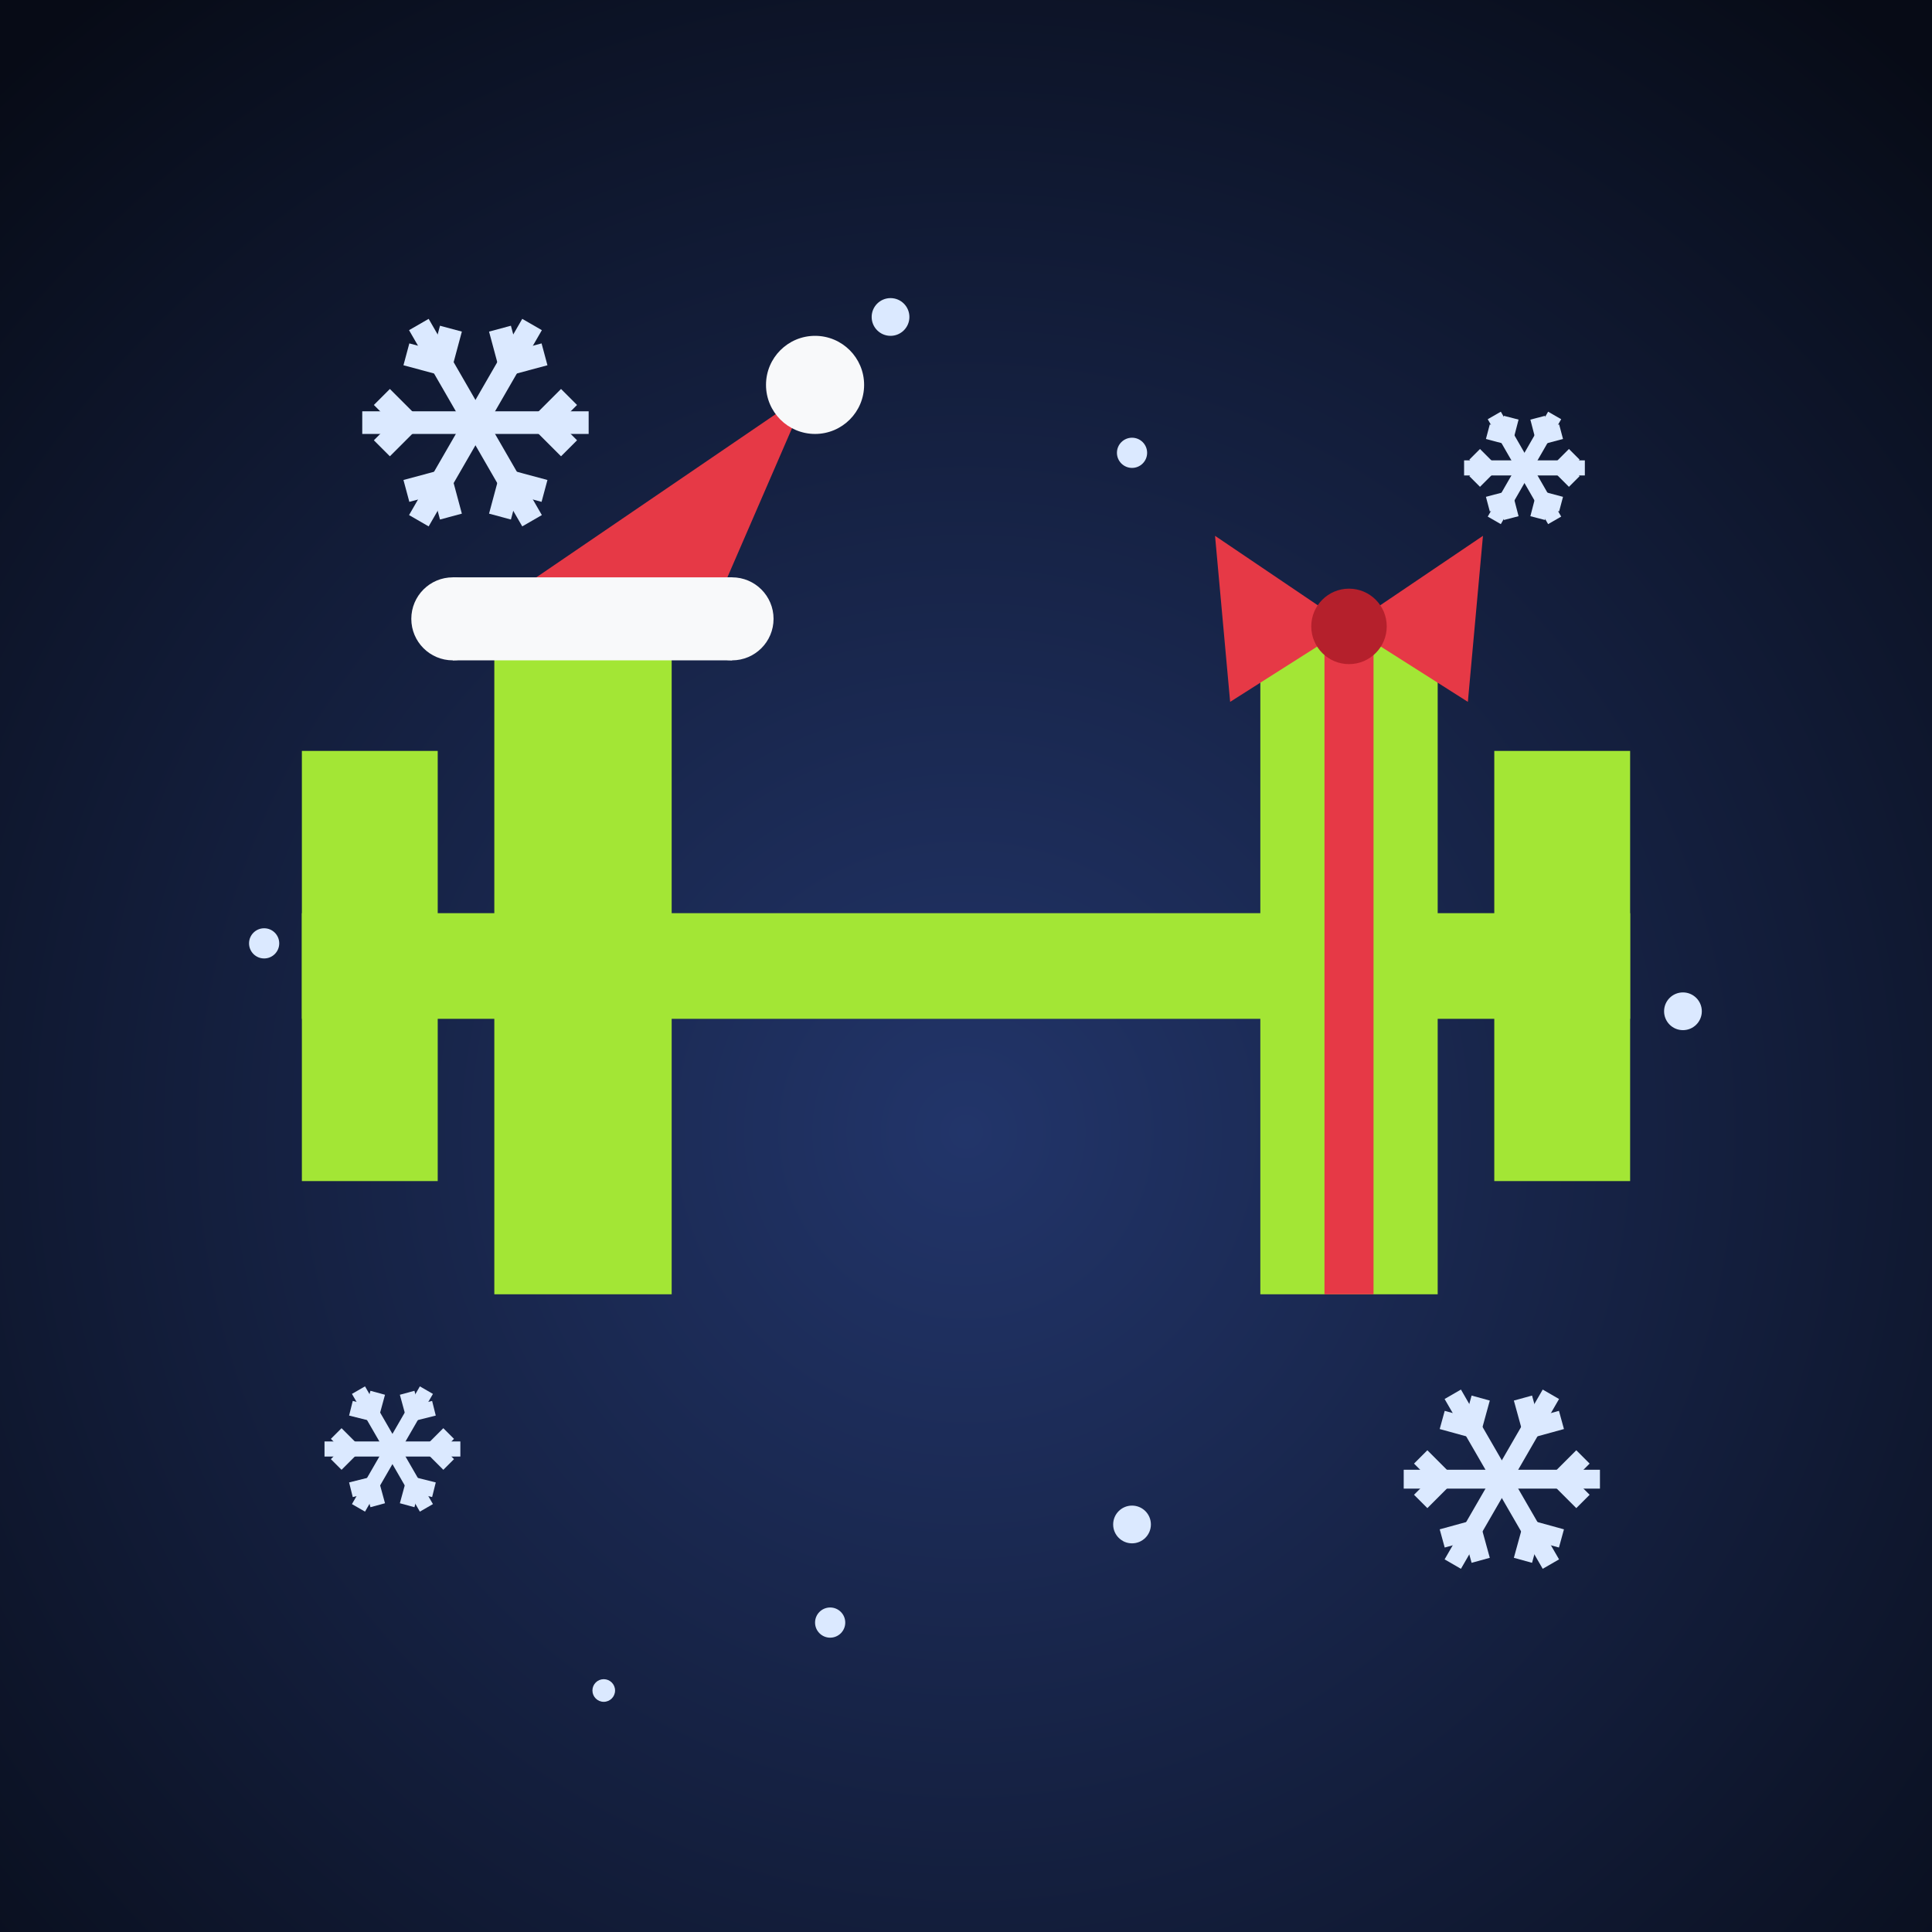
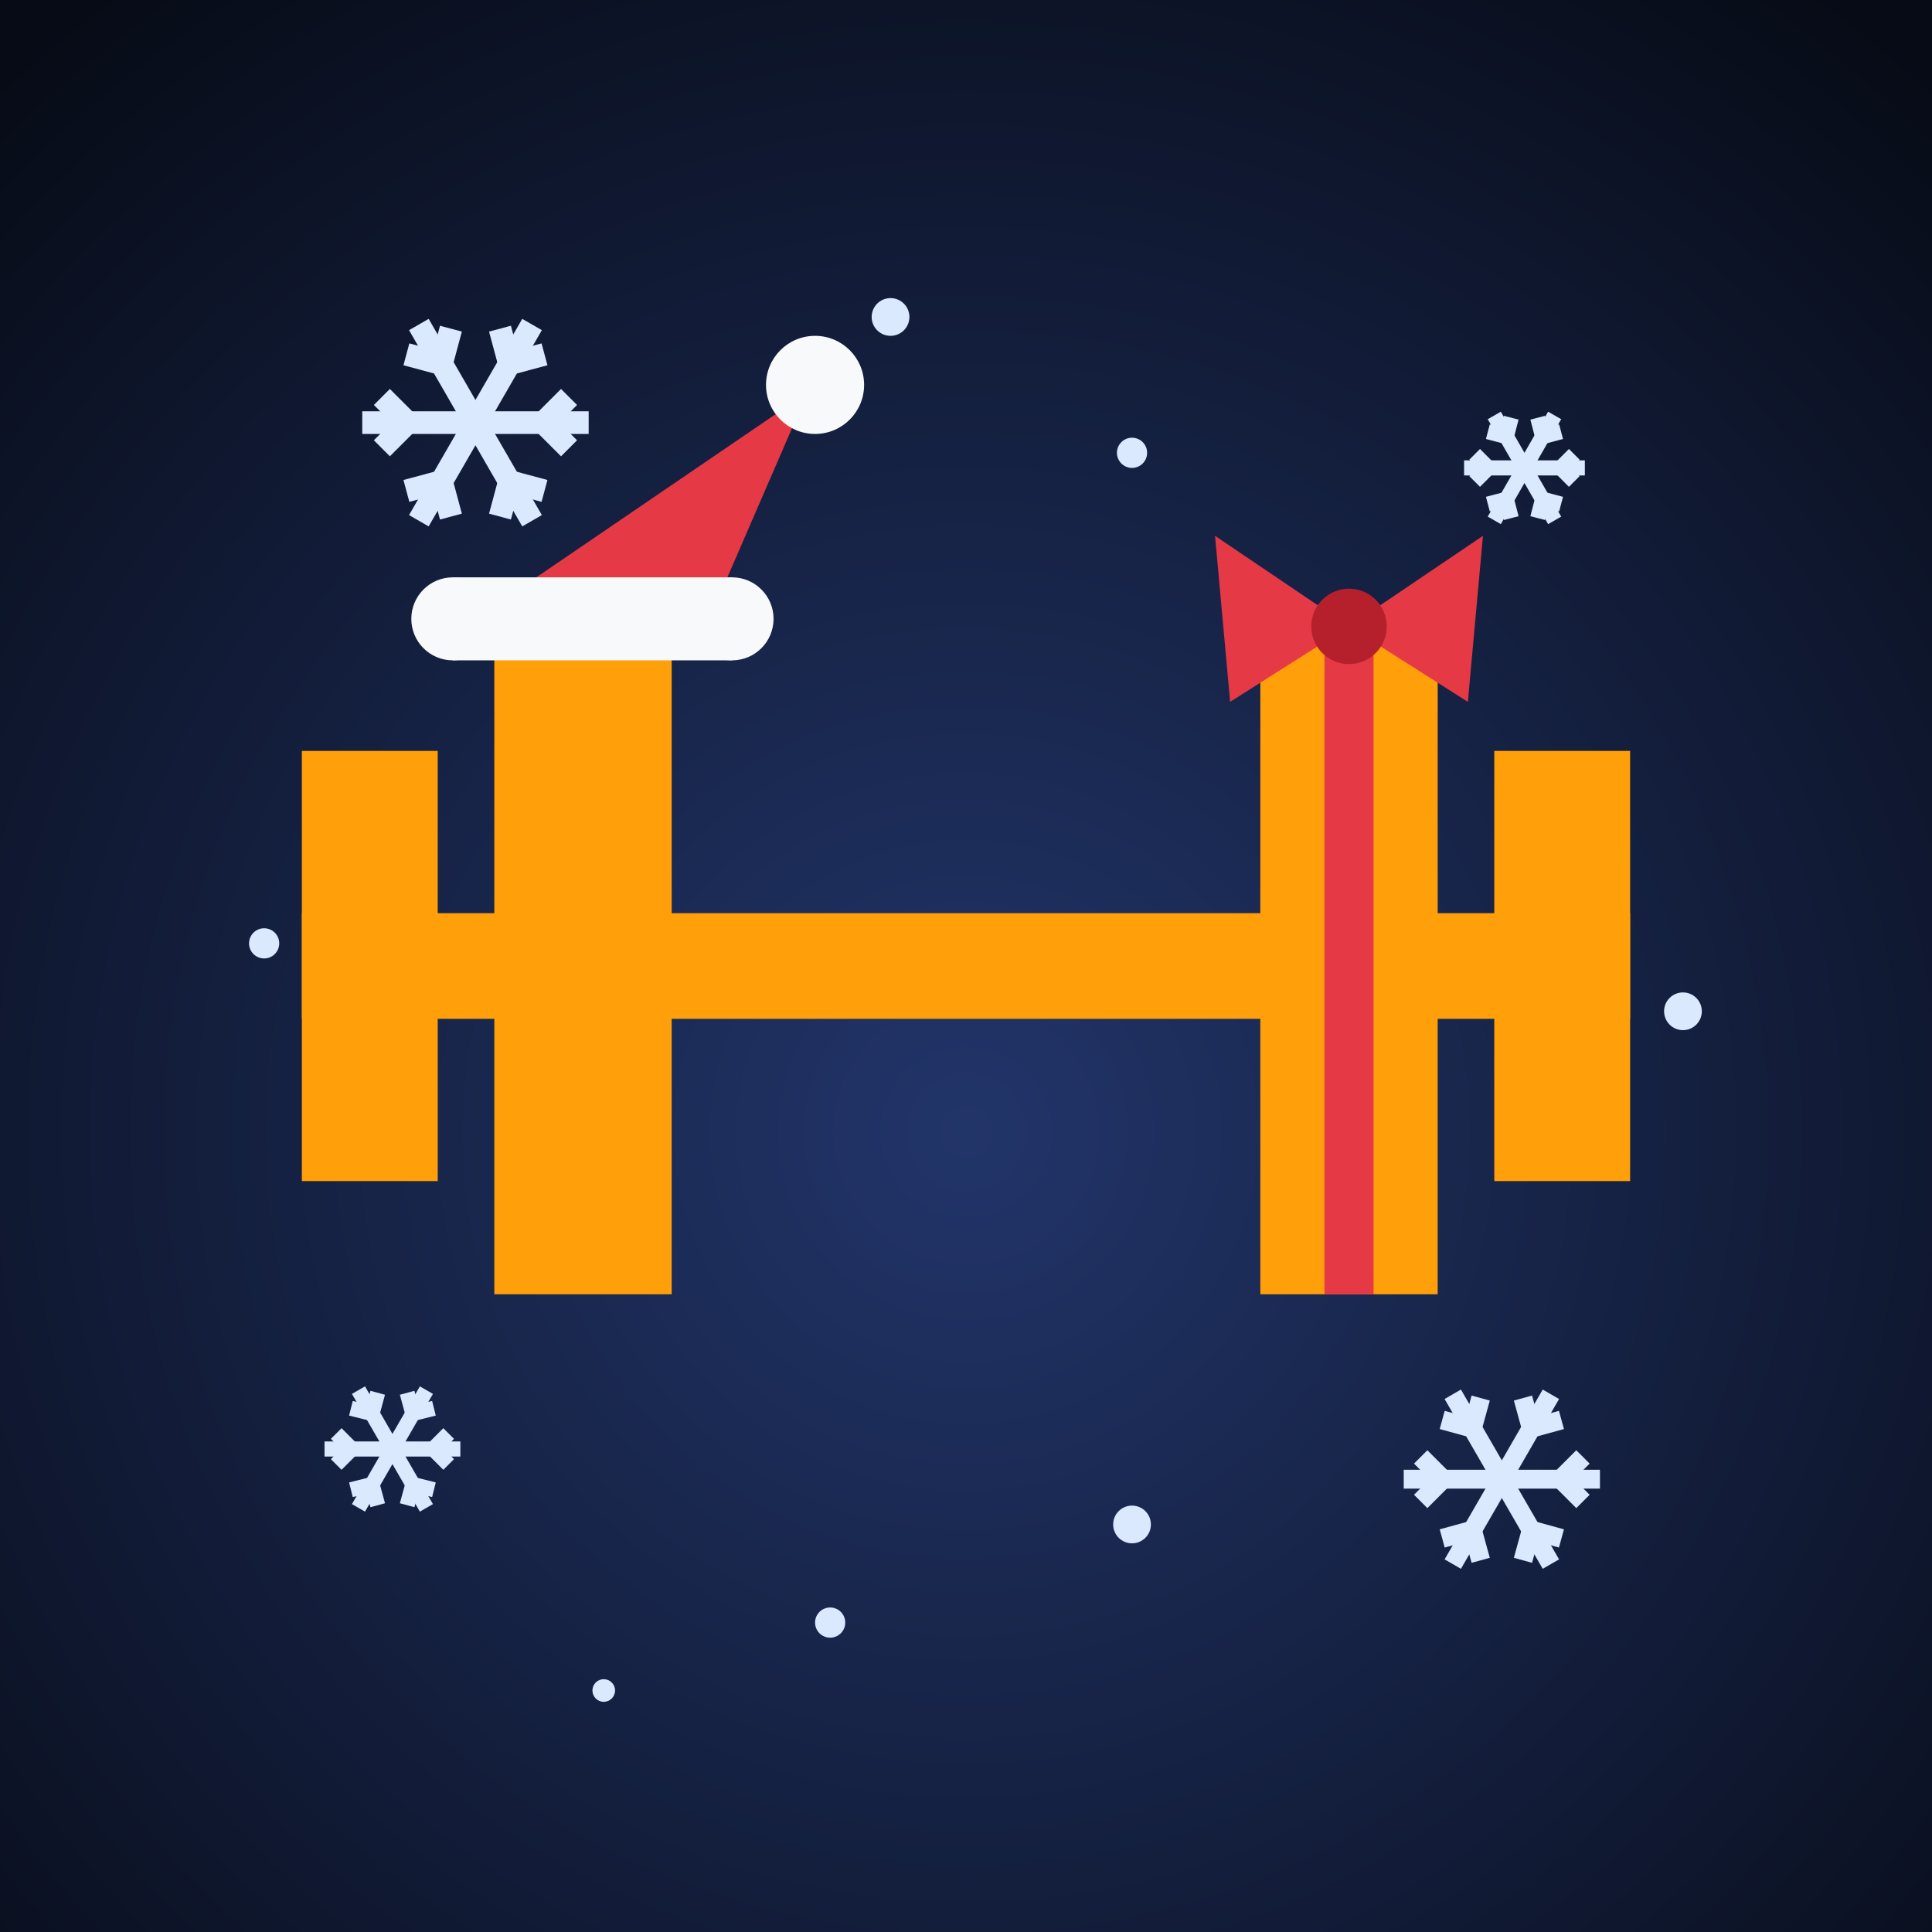
<svg xmlns="http://www.w3.org/2000/svg" width="1024" height="1024" viewBox="0 0 512 512">
  <defs>
    <radialGradient id="night" gradientUnits="userSpaceOnUse" cx="256" cy="300" r="380">
      <stop offset="0" stop-color="#22356a" />
      <stop offset="1" stop-color="#070b16" />
    </radialGradient>
  </defs>
  <rect width="512" height="512" fill="url(#night)" />
  <g stroke="#dbe9ff" stroke-width="6">
    <line x1="96.0" y1="112.0" x2="156.0" y2="112.0" />
    <line x1="144.0" y1="112.0" x2="150.8" y2="105.2" />
    <line x1="144.0" y1="112.0" x2="150.8" y2="118.8" />
    <line x1="108.0" y1="112.0" x2="101.2" y2="118.8" />
    <line x1="108.0" y1="112.0" x2="101.2" y2="105.2" />
    <line x1="111.0" y1="86.0" x2="141.0" y2="138.0" />
    <line x1="135.0" y1="127.6" x2="144.3" y2="130.1" />
    <line x1="135.0" y1="127.6" x2="132.5" y2="136.9" />
    <line x1="117.0" y1="96.4" x2="107.7" y2="93.9" />
    <line x1="117.0" y1="96.4" x2="119.5" y2="87.1" />
    <line x1="141.0" y1="86.0" x2="111.0" y2="138.0" />
    <line x1="117.0" y1="127.6" x2="119.5" y2="136.9" />
    <line x1="117.0" y1="127.6" x2="107.7" y2="130.1" />
    <line x1="135.0" y1="96.4" x2="132.5" y2="87.1" />
    <line x1="135.0" y1="96.4" x2="144.3" y2="93.9" />
  </g>
  <g stroke="#dbe9ff" stroke-width="5">
    <line x1="372.0" y1="392.0" x2="424.0" y2="392.0" />
    <line x1="413.6" y1="392.0" x2="419.5" y2="386.1" />
    <line x1="413.6" y1="392.0" x2="419.5" y2="397.9" />
    <line x1="382.4" y1="392.0" x2="376.5" y2="397.9" />
    <line x1="382.4" y1="392.0" x2="376.5" y2="386.1" />
    <line x1="385.0" y1="369.5" x2="411.0" y2="414.5" />
    <line x1="405.8" y1="405.5" x2="413.8" y2="407.7" />
    <line x1="405.8" y1="405.5" x2="403.6" y2="413.5" />
    <line x1="390.2" y1="378.5" x2="382.2" y2="376.3" />
    <line x1="390.2" y1="378.5" x2="392.4" y2="370.5" />
    <line x1="411.0" y1="369.5" x2="385.0" y2="414.5" />
    <line x1="390.2" y1="405.5" x2="392.4" y2="413.5" />
    <line x1="390.2" y1="405.5" x2="382.2" y2="407.7" />
    <line x1="405.8" y1="378.5" x2="403.6" y2="370.5" />
    <line x1="405.8" y1="378.5" x2="413.8" y2="376.3" />
  </g>
  <g stroke="#dbe9ff" stroke-width="4">
    <line x1="86.0" y1="384.0" x2="122.0" y2="384.0" />
    <line x1="114.8" y1="384.0" x2="118.9" y2="379.9" />
    <line x1="114.8" y1="384.0" x2="118.9" y2="388.1" />
    <line x1="93.2" y1="384.0" x2="89.1" y2="388.1" />
    <line x1="93.2" y1="384.0" x2="89.1" y2="379.9" />
    <line x1="95.0" y1="368.4" x2="113.0" y2="399.6" />
    <line x1="109.4" y1="393.4" x2="115.0" y2="394.8" />
    <line x1="109.4" y1="393.4" x2="107.9" y2="398.9" />
    <line x1="98.6" y1="374.6" x2="93.0" y2="373.2" />
    <line x1="98.6" y1="374.6" x2="100.1" y2="369.1" />
    <line x1="113.0" y1="368.4" x2="95.0" y2="399.6" />
    <line x1="98.6" y1="393.4" x2="100.1" y2="398.9" />
    <line x1="98.6" y1="393.4" x2="93.0" y2="394.8" />
    <line x1="109.4" y1="374.6" x2="107.9" y2="369.1" />
    <line x1="109.4" y1="374.6" x2="115.0" y2="373.2" />
    <line x1="388.0" y1="124.0" x2="420.0" y2="124.0" />
    <line x1="413.6" y1="124.0" x2="417.2" y2="120.4" />
    <line x1="413.6" y1="124.0" x2="417.2" y2="127.6" />
    <line x1="394.4" y1="124.0" x2="390.8" y2="127.6" />
    <line x1="394.4" y1="124.0" x2="390.8" y2="120.4" />
    <line x1="396.0" y1="110.1" x2="412.0" y2="137.9" />
    <line x1="408.8" y1="132.3" x2="413.7" y2="133.6" />
    <line x1="408.8" y1="132.3" x2="407.5" y2="137.3" />
    <line x1="399.2" y1="115.7" x2="394.3" y2="114.4" />
    <line x1="399.2" y1="115.7" x2="400.5" y2="110.7" />
    <line x1="412.0" y1="110.1" x2="396.0" y2="137.9" />
    <line x1="399.2" y1="132.3" x2="400.5" y2="137.3" />
    <line x1="399.2" y1="132.3" x2="394.3" y2="133.6" />
    <line x1="408.8" y1="115.7" x2="407.5" y2="110.7" />
    <line x1="408.8" y1="115.7" x2="413.7" y2="114.4" />
  </g>
  <g fill="#dbe9ff">
    <circle cx="236" cy="84" r="5" />
    <circle cx="300" cy="120" r="4" />
    <circle cx="70" cy="250" r="4" />
    <circle cx="446" cy="268" r="5" />
    <circle cx="220" cy="430" r="4" />
    <circle cx="300" cy="404" r="5" />
    <circle cx="160" cy="448" r="3" />
  </g>
-   <g fill="#a3e635">
+   <g fill="#ff9f0a">
    <rect x="80" y="242" width="352" height="28" />
    <rect x="80" y="199" width="36" height="114" />
    <rect x="131" y="169" width="47" height="174" />
    <rect x="334" y="169" width="47" height="174" />
    <rect x="396" y="199" width="36" height="114" />
  </g>
  <g fill="#e63946">
    <rect x="351" y="169" width="13" height="174" />
    <polygon points="357.5,166 322,142 326,186" />
    <polygon points="357.5,166 393,142 389,186" />
  </g>
  <circle cx="357.5" cy="166" r="10" fill="#b5202c" />
  <polygon points="126,164 188,164 214,104" fill="#e63946" />
  <circle cx="216" cy="102" r="13" fill="#f8f9fa" />
  <g fill="#f8f9fa">
    <rect x="120" y="153" width="74" height="22" />
    <circle cx="120" cy="164" r="11" />
    <circle cx="194" cy="164" r="11" />
  </g>
</svg>
